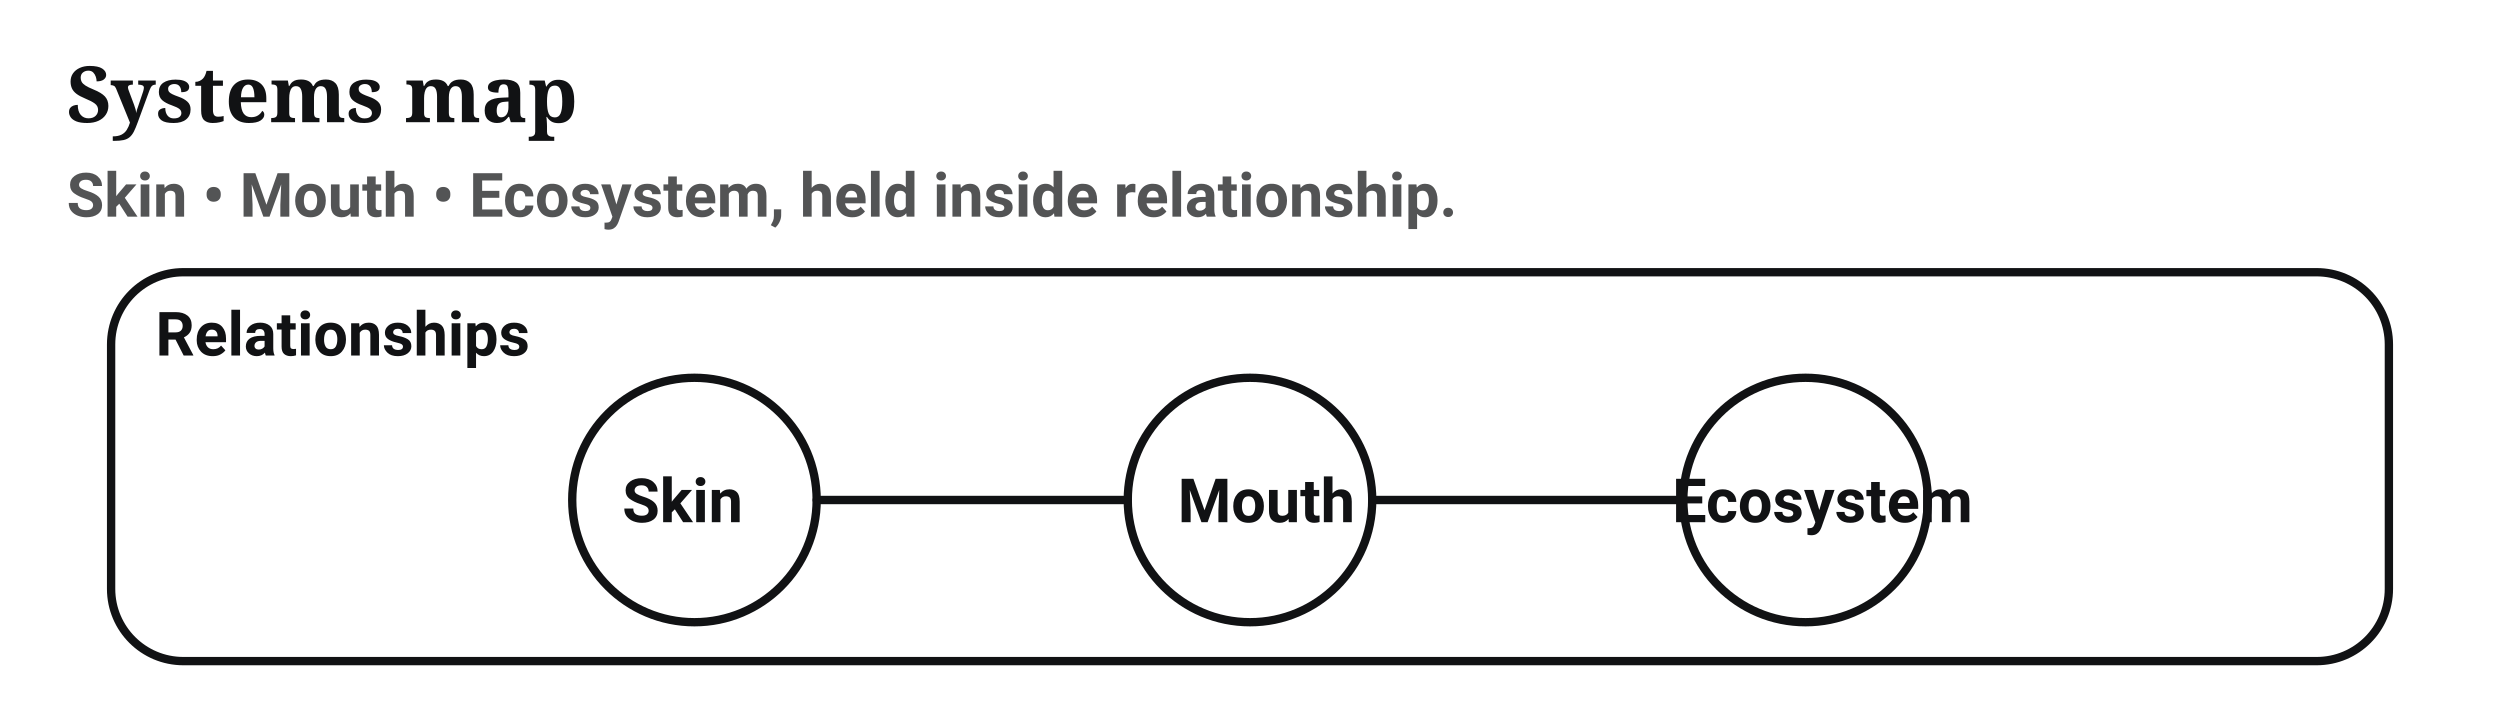
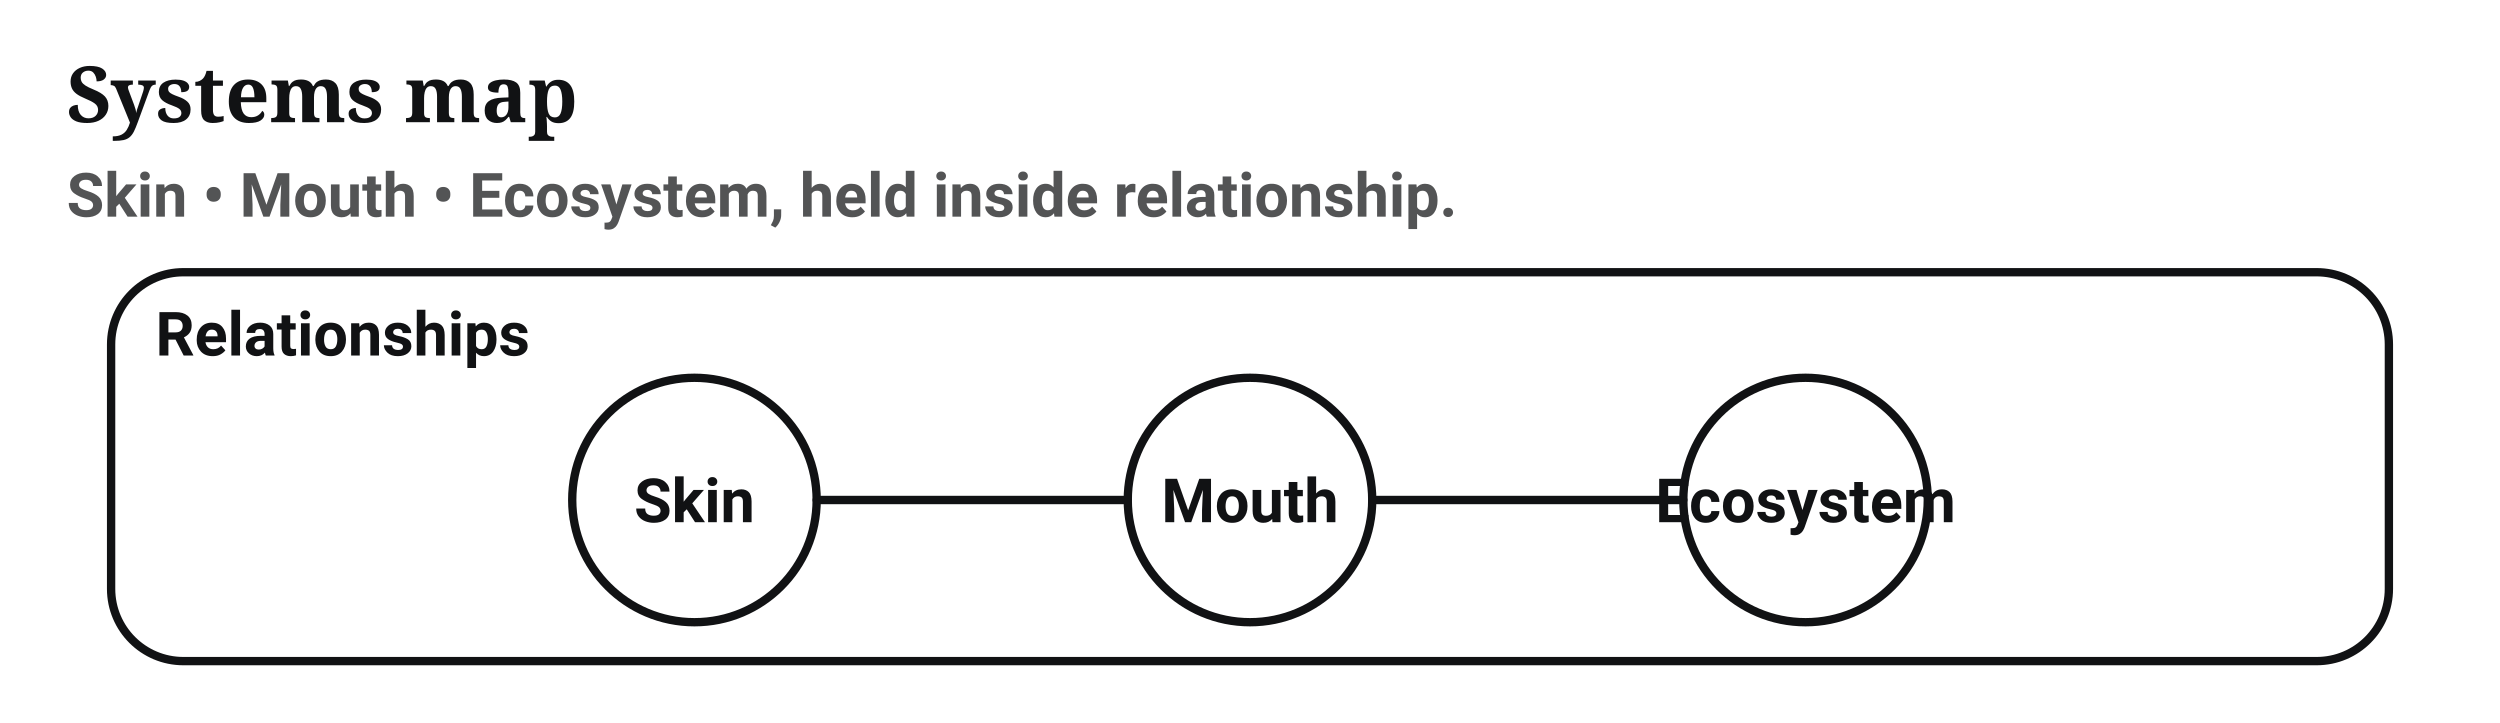
<svg xmlns="http://www.w3.org/2000/svg" viewBox="0 0 900 260" role="img" aria-label="Triad diagram labeling Skin, Mouth, and Ecosystem with Relationships as a connecting frame">
  <defs>
    <style>
      .ink{fill:#111214}
      .stroke{stroke:#111214;stroke-width:3;fill:none;stroke-linecap:round;stroke-linejoin:round}
      .label{font:600 22px system-ui,-apple-system,Segoe UI,Roboto,Helvetica,Arial}
      .serif{font:600 28px "Cormorant Garamond",Georgia,serif}
      .muted{fill:#111214;opacity:.72}
    </style>
  </defs>
  <text x="24" y="44" class="serif ink">Systems map</text>
  <text x="24" y="78" class="label muted">Skin • Mouth • Ecosystem, held inside relationship.</text>
  <rect x="40" y="98" width="820" height="140" rx="26" class="stroke" />
  <text x="56" y="128" class="label ink">Relationships</text>
  <circle cx="250" cy="180" r="44" class="stroke" />
-   <text x="224" y="188" class="label ink">Skin</text>
+   <text x="250" y="188" class="label ink" text-anchor="middle">Skin</text>
  <circle cx="450" cy="180" r="44" class="stroke" />
-   <text x="424" y="188" class="label ink">Mouth</text>
+   <text x="450" y="188" class="label ink" text-anchor="middle">Mouth</text>
  <circle cx="650" cy="180" r="44" class="stroke" />
-   <text x="602" y="188" class="label ink">Ecosystem</text>
+   <text x="650" y="188" class="label ink" text-anchor="middle" font-size="20">Ecosystem</text>
  <path class="stroke" d="M294 180H406" />
  <path class="stroke" d="M494 180H606" />
</svg>
